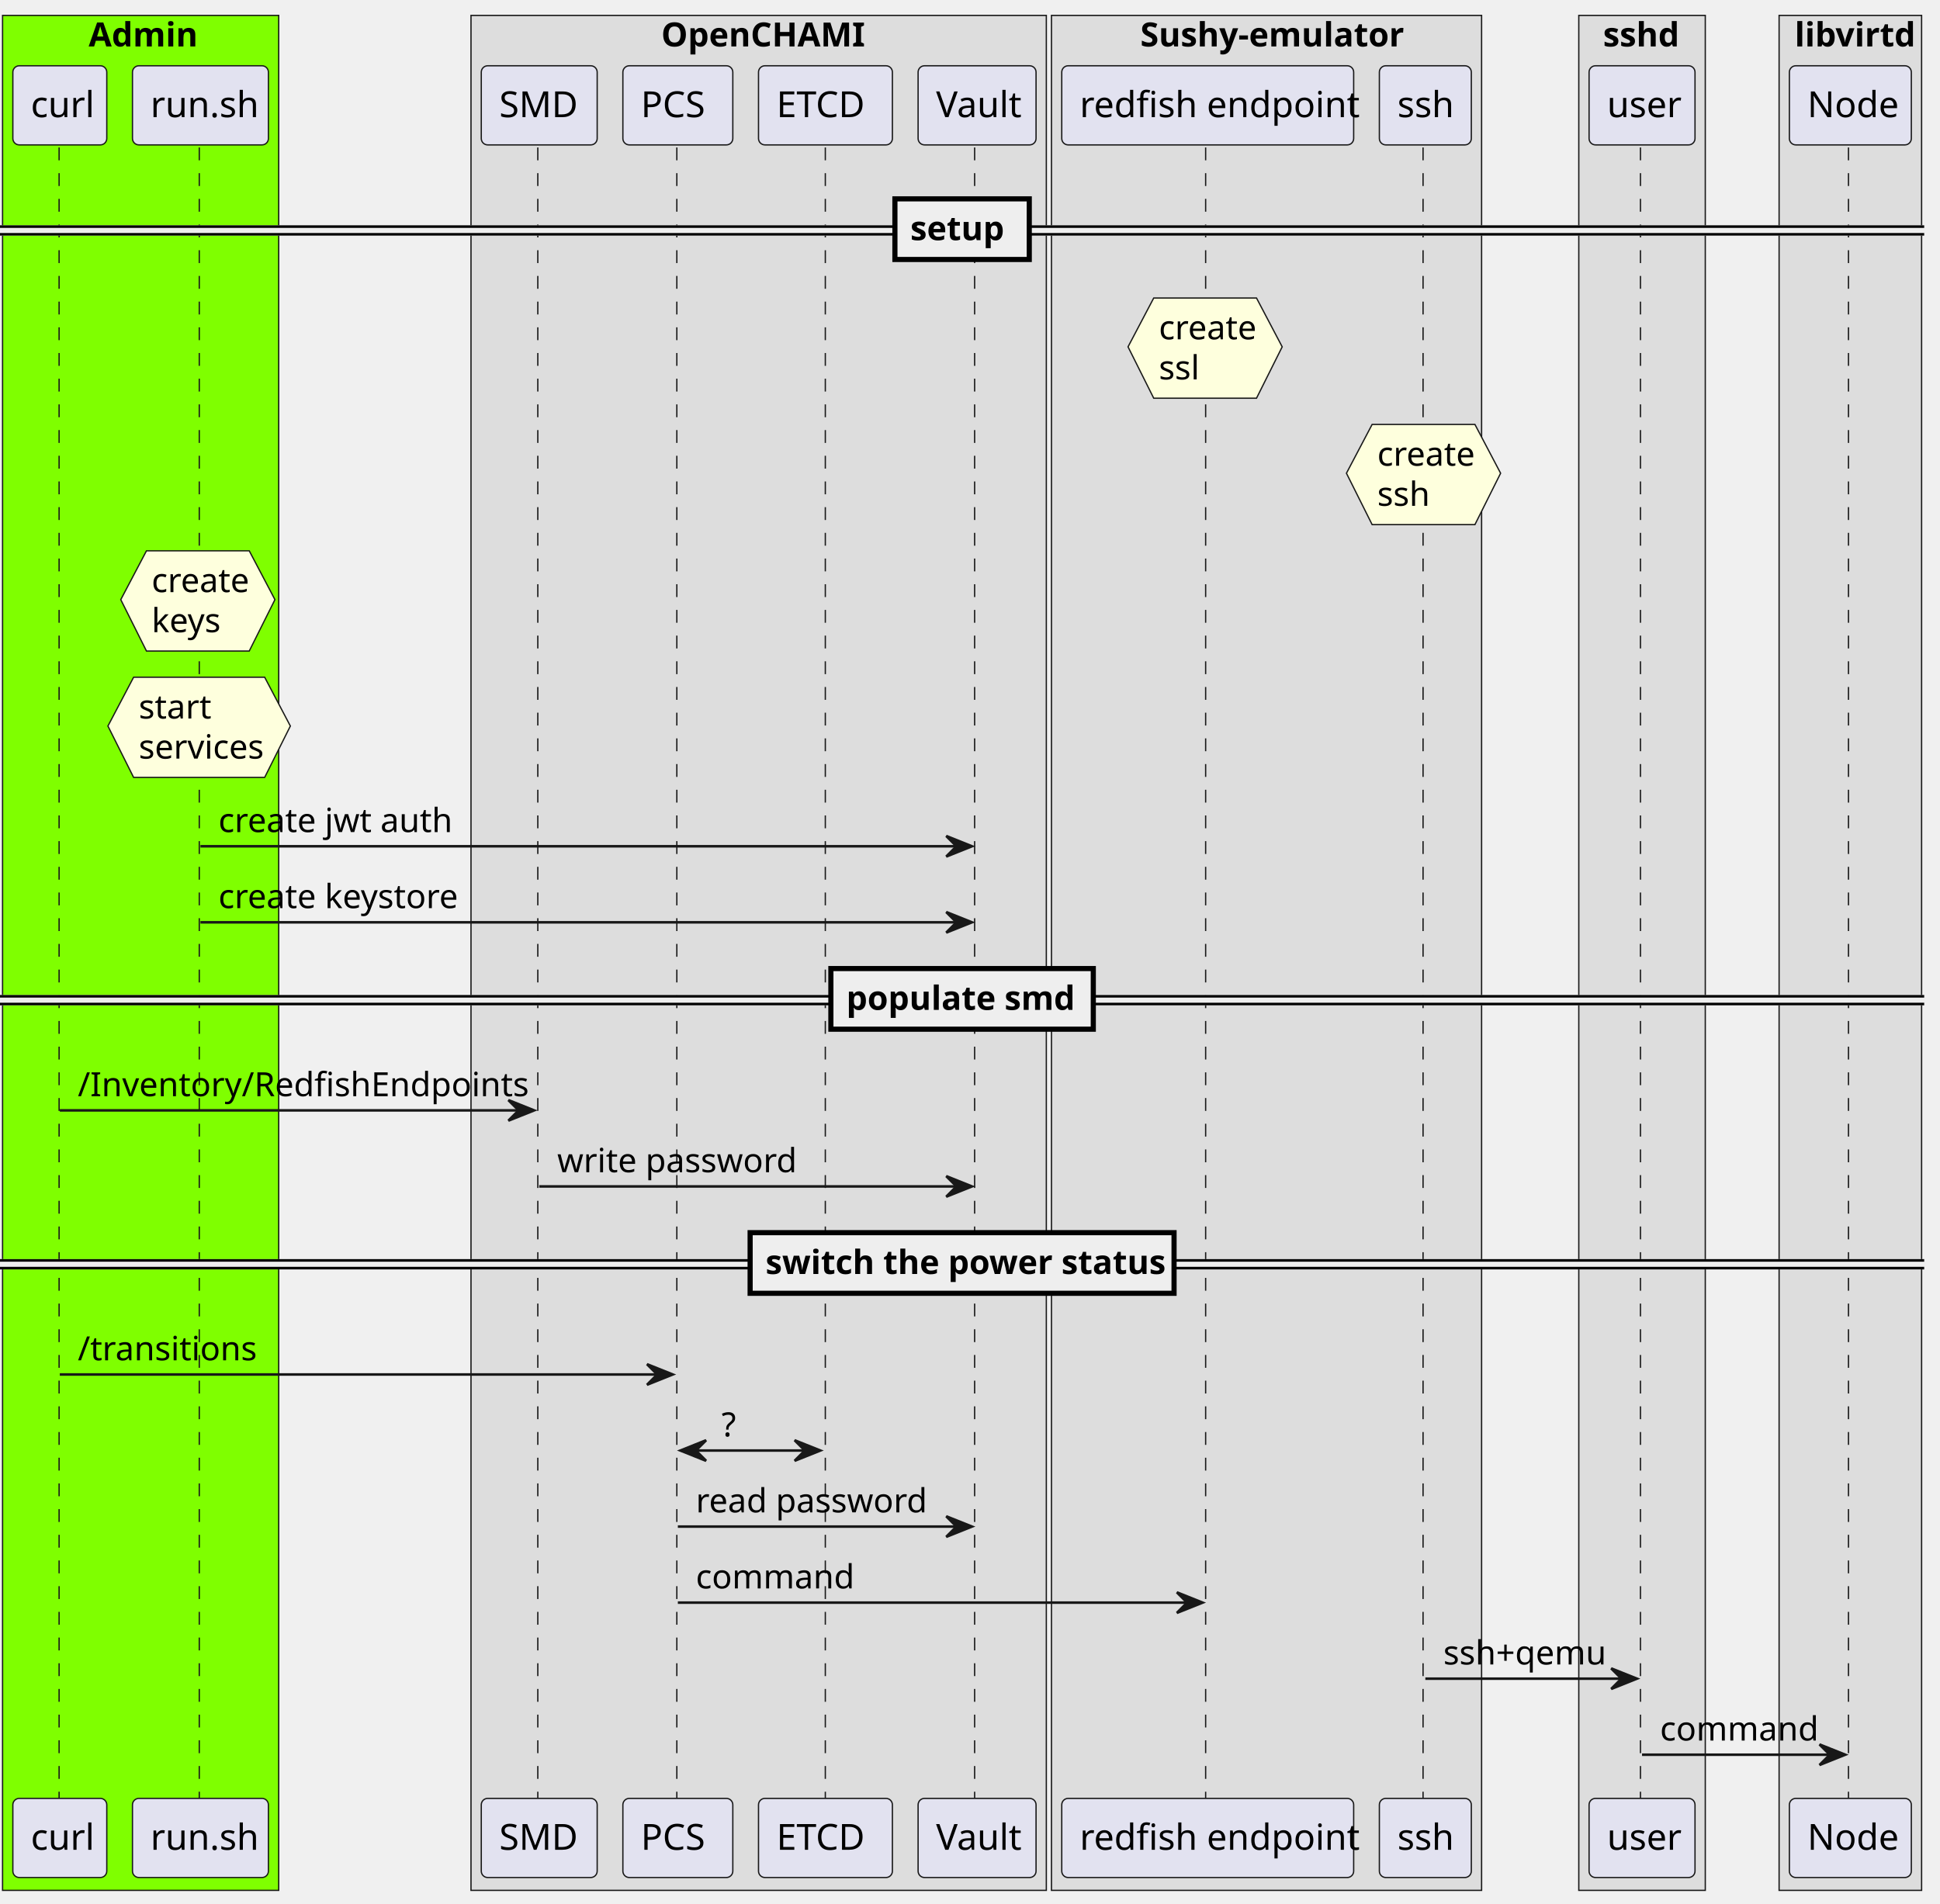
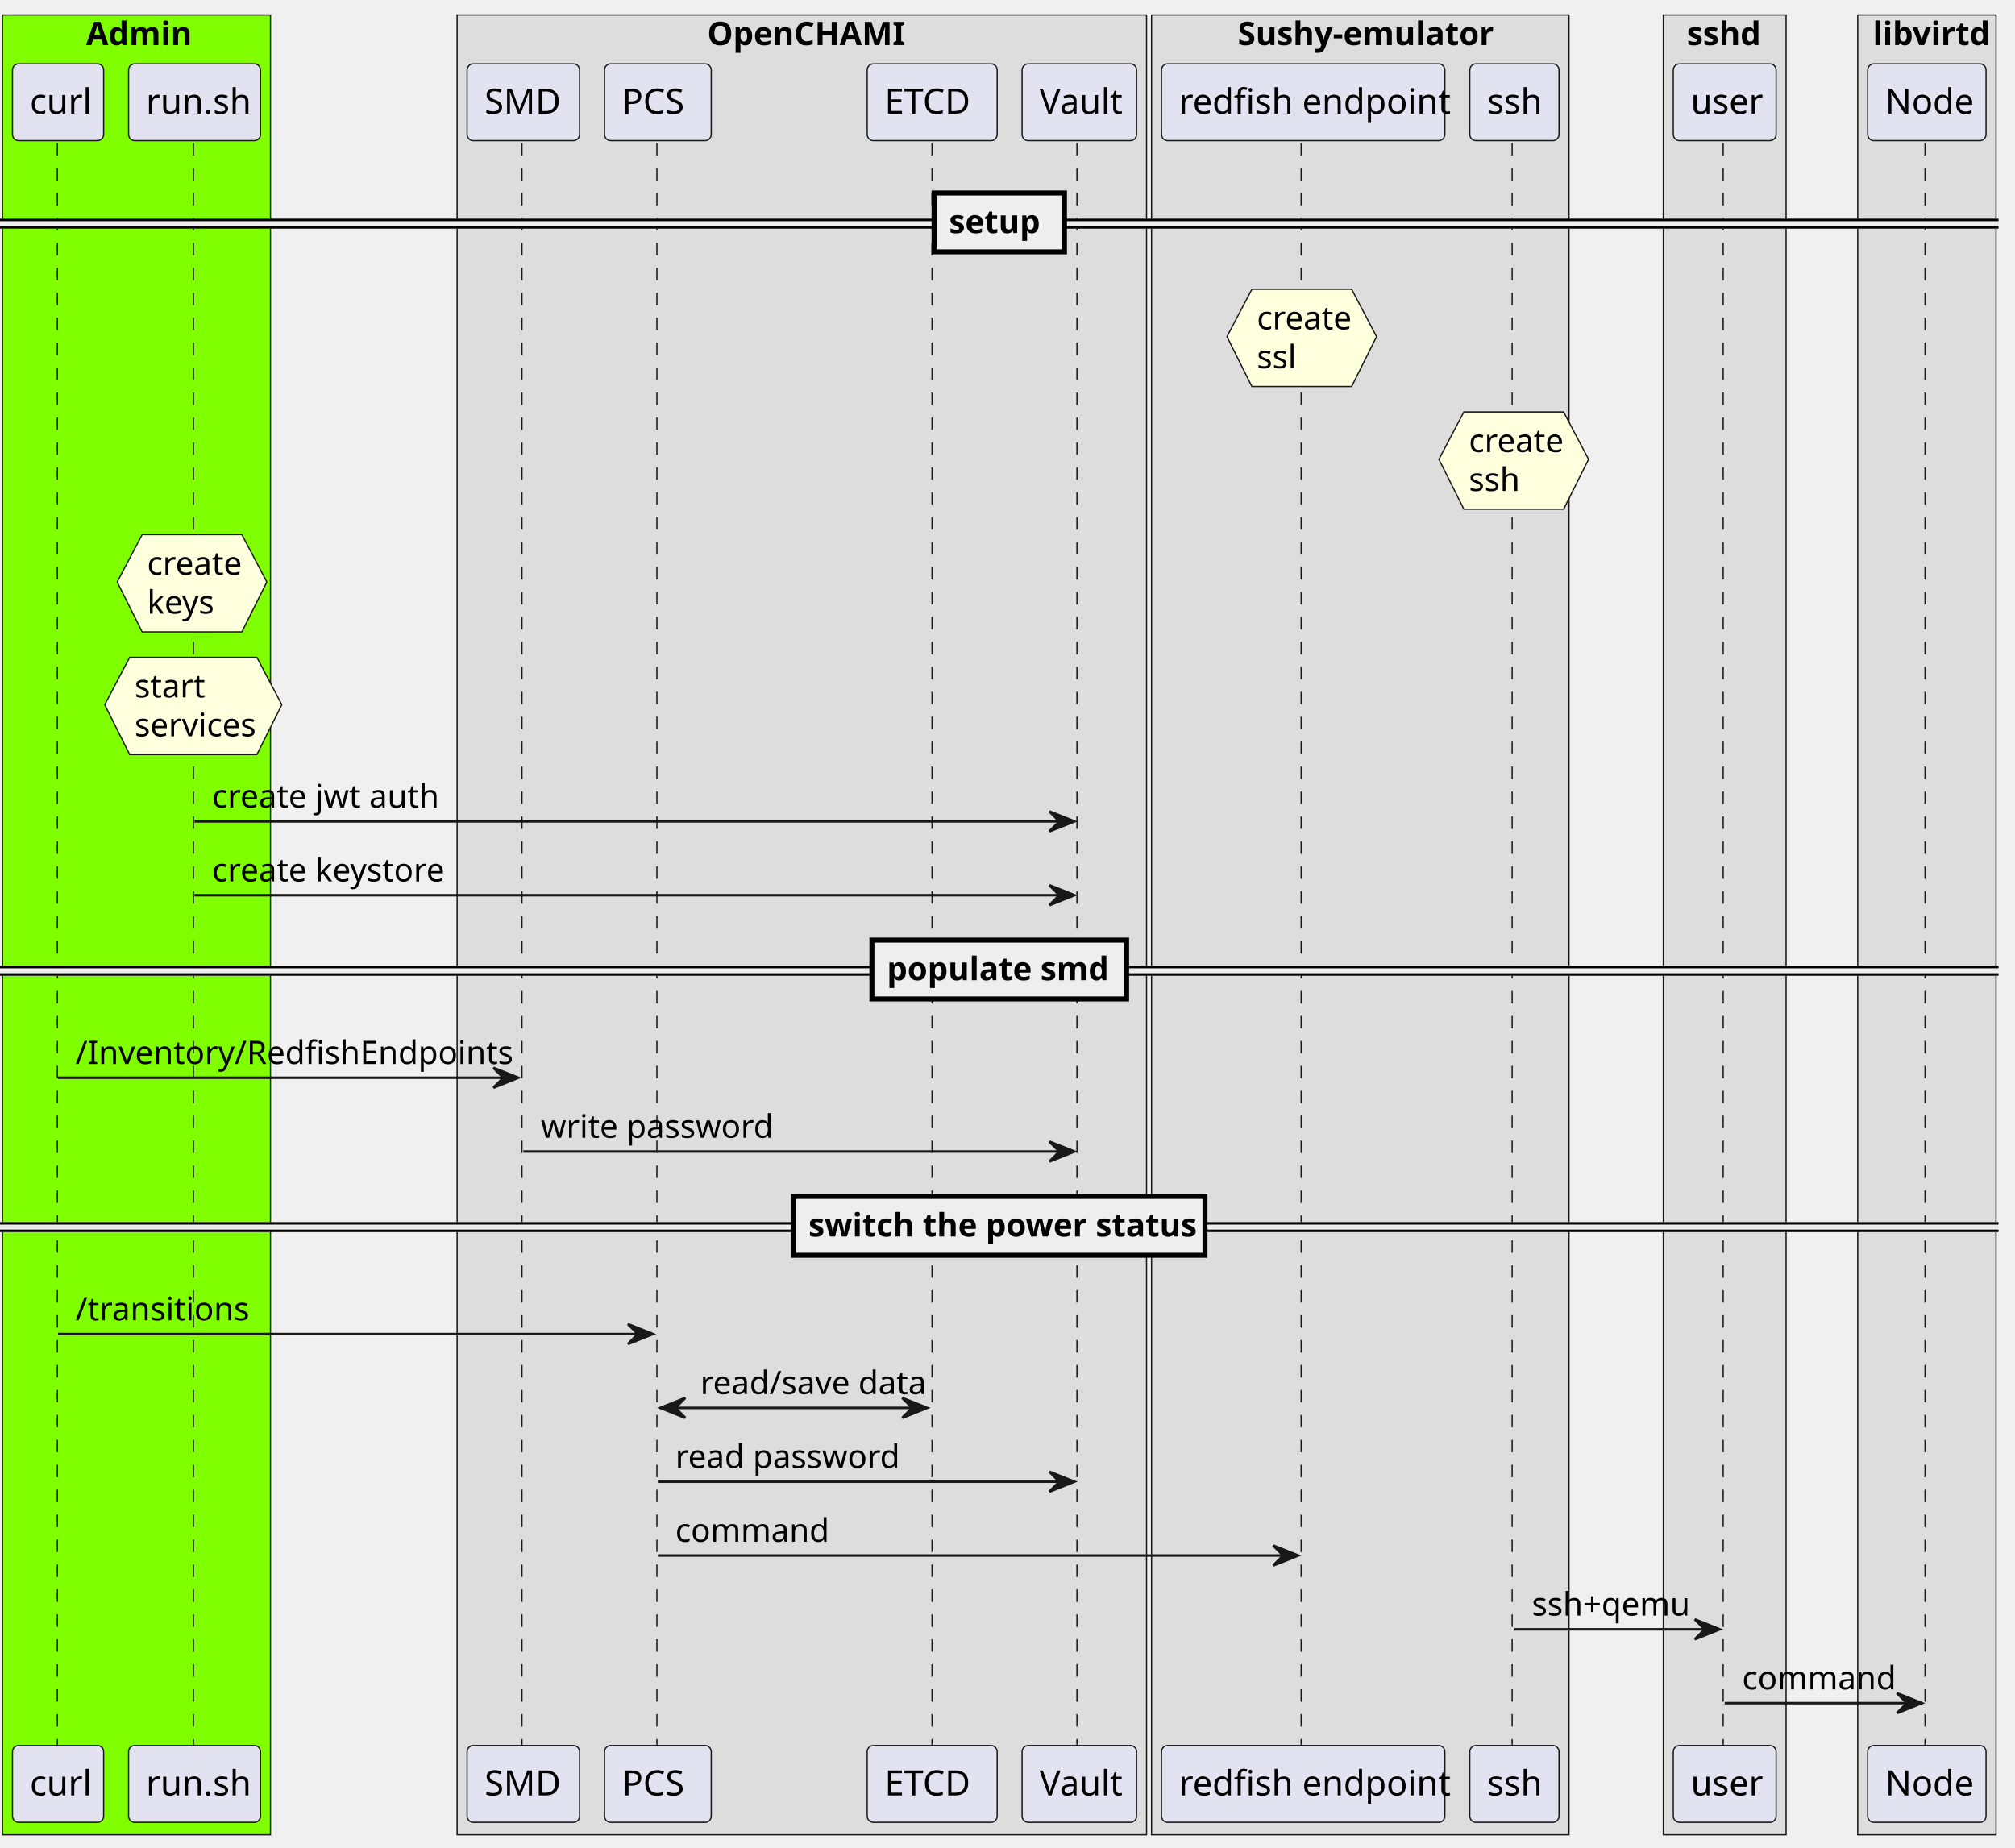
- <svg xmlns="http://www.w3.org/2000/svg" contentStyleType="text/css" data-diagram-type="SEQUENCE" height="741px" preserveAspectRatio="none" style="width:755px;height:741px;background:#FFFFFF;" version="1.1" viewBox="0 0 755 741" width="755px" zoomAndPan="magnify">
+ <svg xmlns="http://www.w3.org/2000/svg" contentStyleType="text/css" data-diagram-type="SEQUENCE" height="741px" preserveAspectRatio="none" style="width:808px;height:741px;background:#FFFFFF;" version="1.1" viewBox="0 0 808 741" width="808px" zoomAndPan="magnify">
  <defs />
  <g>
    <rect fill="#7FFF00" height="729.8" style="stroke:#181818;stroke-width:0.5;" width="107.46" x="1" y="6" />
    <text fill="#000000" font-family="sans-serif" font-size="13" font-weight="bold" lengthAdjust="spacing" textLength="40.443" x="34.508" y="18.077">Admin</text>
-     <rect fill="#DDDDDD" height="729.8" style="stroke:#181818;stroke-width:0.5;" width="223.905" x="183.301" y="6" />
-     <text fill="#000000" font-family="sans-serif" font-size="13" font-weight="bold" lengthAdjust="spacing" textLength="75.829" x="257.339" y="18.077">OpenCHAMI</text>
-     <rect fill="#DDDDDD" height="729.8" style="stroke:#181818;stroke-width:0.5;" width="167.393" x="409.207" y="6" />
-     <text fill="#000000" font-family="sans-serif" font-size="13" font-weight="bold" lengthAdjust="spacing" textLength="98.241" x="443.783" y="18.077">Sushy-emulator</text>
-     <rect fill="#DDDDDD" height="729.8" style="stroke:#181818;stroke-width:0.5;" width="49.23" x="614.426" y="6" />
-     <text fill="#000000" font-family="sans-serif" font-size="13" font-weight="bold" lengthAdjust="spacing" textLength="30.342" x="623.87" y="18.077">sshd</text>
-     <rect fill="#DDDDDD" height="729.8" style="stroke:#181818;stroke-width:0.5;" width="55.46" x="692.381" y="6" />
-     <text fill="#000000" font-family="sans-serif" font-size="13" font-weight="bold" lengthAdjust="spacing" textLength="43.342" x="698.44" y="18.077">libvirtd</text>
+     <rect fill="#DDDDDD" height="729.8" style="stroke:#181818;stroke-width:0.5;" width="276.455" x="183.301" y="6" />
+     <text fill="#000000" font-family="sans-serif" font-size="13" font-weight="bold" lengthAdjust="spacing" textLength="75.829" x="283.614" y="18.077">OpenCHAMI</text>
+     <rect fill="#DDDDDD" height="729.8" style="stroke:#181818;stroke-width:0.5;" width="167.393" x="461.756" y="6" />
+     <text fill="#000000" font-family="sans-serif" font-size="13" font-weight="bold" lengthAdjust="spacing" textLength="98.241" x="496.332" y="18.077">Sushy-emulator</text>
+     <rect fill="#DDDDDD" height="729.8" style="stroke:#181818;stroke-width:0.5;" width="49.23" x="666.976" y="6" />
+     <text fill="#000000" font-family="sans-serif" font-size="13" font-weight="bold" lengthAdjust="spacing" textLength="30.342" x="676.419" y="18.077">sshd</text>
+     <rect fill="#DDDDDD" height="729.8" style="stroke:#181818;stroke-width:0.5;" width="55.46" x="744.931" y="6" />
+     <text fill="#000000" font-family="sans-serif" font-size="13" font-weight="bold" lengthAdjust="spacing" textLength="43.342" x="750.99" y="18.077">libvirtd</text>
    <g>
      <rect fill="#FFFFFF" fill-opacity="0" height="643.6" width="8" x="19.277" y="57.4" />
      <line style="stroke:#181818;stroke-width:0.5;stroke-dasharray:5.0,5.0;" x1="23" x2="23" y1="57.4" y2="701" />
    </g>
    <g>
      <rect fill="#FFFFFF" fill-opacity="0" height="643.6" width="8" x="74.007" y="57.4" />
      <line style="stroke:#181818;stroke-width:0.5;stroke-dasharray:5.0,5.0;" x1="77.554" x2="77.554" y1="57.4" y2="701" />
    </g>
    <g>
      <rect fill="#FFFFFF" fill-opacity="0" height="643.6" width="8" x="205.855" y="57.4" />
      <line style="stroke:#181818;stroke-width:0.5;stroke-dasharray:5.0,5.0;" x1="209.301" x2="209.301" y1="57.4" y2="701" />
    </g>
    <g>
      <rect fill="#FFFFFF" fill-opacity="0" height="643.6" width="8" x="259.801" y="57.4" />
      <line style="stroke:#181818;stroke-width:0.5;stroke-dasharray:5.0,5.0;" x1="263.409" x2="263.409" y1="57.4" y2="701" />
    </g>
    <g>
-       <rect fill="#FFFFFF" fill-opacity="0" height="643.6" width="8" x="317.247" y="57.4" />
-       <line style="stroke:#181818;stroke-width:0.5;stroke-dasharray:5.0,5.0;" x1="321.193" x2="321.193" y1="57.4" y2="701" />
-     </g>
-     <g>
-       <rect fill="#FFFFFF" fill-opacity="0" height="643.6" width="8" x="376.254" y="57.4" />
-       <line style="stroke:#181818;stroke-width:0.5;stroke-dasharray:5.0,5.0;" x1="379.301" x2="379.301" y1="57.4" y2="701" />
-     </g>
-     <g>
-       <rect fill="#FFFFFF" fill-opacity="0" height="643.6" width="8" x="466.011" y="57.4" />
-       <line style="stroke:#181818;stroke-width:0.5;stroke-dasharray:5.0,5.0;" x1="469.207" x2="469.207" y1="57.4" y2="701" />
-     </g>
-     <g>
-       <rect fill="#FFFFFF" fill-opacity="0" height="643.6" width="8" x="550.708" y="57.4" />
-       <line style="stroke:#181818;stroke-width:0.5;stroke-dasharray:5.0,5.0;" x1="553.816" x2="553.816" y1="57.4" y2="701" />
-     </g>
-     <g>
-       <rect fill="#FFFFFF" fill-opacity="0" height="643.6" width="8" x="635.041" y="57.4" />
-       <line style="stroke:#181818;stroke-width:0.5;stroke-dasharray:5.0,5.0;" x1="638.426" x2="638.426" y1="57.4" y2="701" />
-     </g>
-     <g>
-       <rect fill="#FFFFFF" fill-opacity="0" height="643.6" width="8" x="716.111" y="57.4" />
-       <line style="stroke:#181818;stroke-width:0.5;stroke-dasharray:5.0,5.0;" x1="719.381" x2="719.381" y1="57.4" y2="701" />
+       <rect fill="#FFFFFF" fill-opacity="0" height="643.6" width="8" x="369.796" y="57.4" />
+       <line style="stroke:#181818;stroke-width:0.5;stroke-dasharray:5.0,5.0;" x1="373.742" x2="373.742" y1="57.4" y2="701" />
+     </g>
+     <g>
+       <rect fill="#FFFFFF" fill-opacity="0" height="643.6" width="8" x="428.803" y="57.4" />
+       <line style="stroke:#181818;stroke-width:0.5;stroke-dasharray:5.0,5.0;" x1="431.85" x2="431.85" y1="57.4" y2="701" />
+     </g>
+     <g>
+       <rect fill="#FFFFFF" fill-opacity="0" height="643.6" width="8" x="518.561" y="57.4" />
+       <line style="stroke:#181818;stroke-width:0.5;stroke-dasharray:5.0,5.0;" x1="521.756" x2="521.756" y1="57.4" y2="701" />
+     </g>
+     <g>
+       <rect fill="#FFFFFF" fill-opacity="0" height="643.6" width="8" x="603.257" y="57.4" />
+       <line style="stroke:#181818;stroke-width:0.5;stroke-dasharray:5.0,5.0;" x1="606.365" x2="606.365" y1="57.4" y2="701" />
+     </g>
+     <g>
+       <rect fill="#FFFFFF" fill-opacity="0" height="643.6" width="8" x="687.591" y="57.4" />
+       <line style="stroke:#181818;stroke-width:0.5;stroke-dasharray:5.0,5.0;" x1="690.976" x2="690.976" y1="57.4" y2="701" />
+     </g>
+     <g>
+       <rect fill="#FFFFFF" fill-opacity="0" height="643.6" width="8" x="768.661" y="57.4" />
+       <line style="stroke:#181818;stroke-width:0.5;stroke-dasharray:5.0,5.0;" x1="771.931" x2="771.931" y1="57.4" y2="701" />
    </g>
    <g>
      <rect fill="#E2E2F0" height="30.8" rx="2.5" ry="2.5" style="stroke:#181818;stroke-width:0.5;" width="36.554" x="5" y="25.6" />
      <text fill="#000000" font-family="sans-serif" font-size="14" lengthAdjust="spacing" textLength="22.554" x="12" y="45.606">curl</text>
    </g>
    <g>
      <rect fill="#E2E2F0" height="30.8" rx="2.5" ry="2.5" style="stroke:#181818;stroke-width:0.5;" width="36.554" x="5" y="700" />
      <text fill="#000000" font-family="sans-serif" font-size="14" lengthAdjust="spacing" textLength="22.554" x="12" y="720.006">curl</text>
    </g>
    <g>
      <rect fill="#E2E2F0" height="30.8" rx="2.5" ry="2.5" style="stroke:#181818;stroke-width:0.5;" width="52.906" x="51.554" y="25.6" />
      <text fill="#000000" font-family="sans-serif" font-size="14" lengthAdjust="spacing" textLength="38.906" x="58.554" y="45.606">run.sh</text>
    </g>
    <g>
      <rect fill="#E2E2F0" height="30.8" rx="2.5" ry="2.5" style="stroke:#181818;stroke-width:0.5;" width="52.906" x="51.554" y="700" />
      <text fill="#000000" font-family="sans-serif" font-size="14" lengthAdjust="spacing" textLength="38.906" x="58.554" y="720.006">run.sh</text>
    </g>
    <g>
      <rect fill="#E2E2F0" height="30.8" rx="2.5" ry="2.5" style="stroke:#181818;stroke-width:0.5;" width="45.108" x="187.301" y="25.6" />
      <text fill="#000000" font-family="sans-serif" font-size="14" lengthAdjust="spacing" textLength="31.108" x="194.301" y="45.606">SMD</text>
    </g>
    <g>
      <rect fill="#E2E2F0" height="30.8" rx="2.5" ry="2.5" style="stroke:#181818;stroke-width:0.5;" width="45.108" x="187.301" y="700" />
      <text fill="#000000" font-family="sans-serif" font-size="14" lengthAdjust="spacing" textLength="31.108" x="194.301" y="720.006">SMD</text>
    </g>
    <g>
      <rect fill="#E2E2F0" height="30.8" rx="2.5" ry="2.5" style="stroke:#181818;stroke-width:0.5;" width="42.784" x="242.409" y="25.6" />
      <text fill="#000000" font-family="sans-serif" font-size="14" lengthAdjust="spacing" textLength="28.784" x="249.409" y="45.606">PCS</text>
    </g>
    <g>
      <rect fill="#E2E2F0" height="30.8" rx="2.5" ry="2.5" style="stroke:#181818;stroke-width:0.5;" width="42.784" x="242.409" y="700" />
      <text fill="#000000" font-family="sans-serif" font-size="14" lengthAdjust="spacing" textLength="28.784" x="249.409" y="720.006">PCS</text>
    </g>
    <g>
-       <rect fill="#E2E2F0" height="30.8" rx="2.5" ry="2.5" style="stroke:#181818;stroke-width:0.5;" width="52.108" x="295.193" y="25.6" />
-       <text fill="#000000" font-family="sans-serif" font-size="14" lengthAdjust="spacing" textLength="38.108" x="302.193" y="45.606">ETCD</text>
-     </g>
-     <g>
-       <rect fill="#E2E2F0" height="30.8" rx="2.5" ry="2.5" style="stroke:#181818;stroke-width:0.5;" width="52.108" x="295.193" y="700" />
-       <text fill="#000000" font-family="sans-serif" font-size="14" lengthAdjust="spacing" textLength="38.108" x="302.193" y="720.006">ETCD</text>
-     </g>
-     <g>
-       <rect fill="#E2E2F0" height="30.8" rx="2.5" ry="2.5" style="stroke:#181818;stroke-width:0.5;" width="45.906" x="357.301" y="25.6" />
-       <text fill="#000000" font-family="sans-serif" font-size="14" lengthAdjust="spacing" textLength="31.906" x="364.301" y="45.606">Vault</text>
-     </g>
-     <g>
-       <rect fill="#E2E2F0" height="30.8" rx="2.5" ry="2.5" style="stroke:#181818;stroke-width:0.5;" width="45.906" x="357.301" y="700" />
-       <text fill="#000000" font-family="sans-serif" font-size="14" lengthAdjust="spacing" textLength="31.906" x="364.301" y="720.006">Vault</text>
-     </g>
-     <g>
-       <rect fill="#E2E2F0" height="30.8" rx="2.5" ry="2.5" style="stroke:#181818;stroke-width:0.5;" width="113.61" x="413.207" y="25.6" />
-       <text fill="#000000" font-family="sans-serif" font-size="14" lengthAdjust="spacing" textLength="99.61" x="420.207" y="45.606">redfish endpoint</text>
-     </g>
-     <g>
-       <rect fill="#E2E2F0" height="30.8" rx="2.5" ry="2.5" style="stroke:#181818;stroke-width:0.5;" width="113.61" x="413.207" y="700" />
-       <text fill="#000000" font-family="sans-serif" font-size="14" lengthAdjust="spacing" textLength="99.61" x="420.207" y="720.006">redfish endpoint</text>
-     </g>
-     <g>
-       <rect fill="#E2E2F0" height="30.8" rx="2.5" ry="2.5" style="stroke:#181818;stroke-width:0.5;" width="35.784" x="536.816" y="25.6" />
-       <text fill="#000000" font-family="sans-serif" font-size="14" lengthAdjust="spacing" textLength="21.784" x="543.816" y="45.606">ssh</text>
-     </g>
-     <g>
-       <rect fill="#E2E2F0" height="30.8" rx="2.5" ry="2.5" style="stroke:#181818;stroke-width:0.5;" width="35.784" x="536.816" y="700" />
-       <text fill="#000000" font-family="sans-serif" font-size="14" lengthAdjust="spacing" textLength="21.784" x="543.816" y="720.006">ssh</text>
-     </g>
-     <g>
-       <rect fill="#E2E2F0" height="30.8" rx="2.5" ry="2.5" style="stroke:#181818;stroke-width:0.5;" width="41.23" x="618.426" y="25.6" />
-       <text fill="#000000" font-family="sans-serif" font-size="14" lengthAdjust="spacing" textLength="27.23" x="625.426" y="45.606">user</text>
-     </g>
-     <g>
-       <rect fill="#E2E2F0" height="30.8" rx="2.5" ry="2.5" style="stroke:#181818;stroke-width:0.5;" width="41.23" x="618.426" y="700" />
-       <text fill="#000000" font-family="sans-serif" font-size="14" lengthAdjust="spacing" textLength="27.23" x="625.426" y="720.006">user</text>
-     </g>
-     <g>
-       <rect fill="#E2E2F0" height="30.8" rx="2.5" ry="2.5" style="stroke:#181818;stroke-width:0.5;" width="47.46" x="696.381" y="25.6" />
-       <text fill="#000000" font-family="sans-serif" font-size="14" lengthAdjust="spacing" textLength="33.46" x="703.381" y="45.606">Node</text>
-     </g>
-     <g>
-       <rect fill="#E2E2F0" height="30.8" rx="2.5" ry="2.5" style="stroke:#181818;stroke-width:0.5;" width="47.46" x="696.381" y="700" />
-       <text fill="#000000" font-family="sans-serif" font-size="14" lengthAdjust="spacing" textLength="33.46" x="703.381" y="720.006">Node</text>
-     </g>
-     <rect fill="#EEEEEE" height="3" style="stroke:#EEEEEE;stroke-width:1;" width="748.841" x="0" y="88.2" />
-     <line style="stroke:#000000;stroke-width:1;" x1="0" x2="748.841" y1="88.2" y2="88.2" />
-     <line style="stroke:#000000;stroke-width:1;" x1="0" x2="748.841" y1="91.2" y2="91.2" />
-     <rect fill="#EEEEEE" height="23.6" style="stroke:#000000;stroke-width:2;" width="52.285" x="348.278" y="77.4" />
-     <text fill="#000000" font-family="sans-serif" font-size="13" font-weight="bold" lengthAdjust="spacing" textLength="34.671" x="354.278" y="93.477">setup</text>
-     <polygon fill="#FEFFDD" points="449,116,489,116,499,135,489,155,449,155,439,135,449,116" style="stroke:#181818;stroke-width:0.5;" />
-     <text fill="#000000" font-family="sans-serif" font-size="13" lengthAdjust="spacing" textLength="36.127" x="451" y="132.077">create</text>
-     <text fill="#000000" font-family="sans-serif" font-size="13" lengthAdjust="spacing" textLength="15.886" x="451" y="147.677">ssl</text>
-     <polygon fill="#FEFFDD" points="534,165.2,574,165.2,584,184.2,574,204.2,534,204.2,524,184.2,534,165.2" style="stroke:#181818;stroke-width:0.5;" />
-     <text fill="#000000" font-family="sans-serif" font-size="13" lengthAdjust="spacing" textLength="36.127" x="536" y="181.277">create</text>
-     <text fill="#000000" font-family="sans-serif" font-size="13" lengthAdjust="spacing" textLength="20.228" x="536" y="196.877">ssh</text>
+       <rect fill="#E2E2F0" height="30.8" rx="2.5" ry="2.5" style="stroke:#181818;stroke-width:0.5;" width="52.108" x="347.742" y="25.6" />
+       <text fill="#000000" font-family="sans-serif" font-size="14" lengthAdjust="spacing" textLength="38.108" x="354.742" y="45.606">ETCD</text>
+     </g>
+     <g>
+       <rect fill="#E2E2F0" height="30.8" rx="2.5" ry="2.5" style="stroke:#181818;stroke-width:0.5;" width="52.108" x="347.742" y="700" />
+       <text fill="#000000" font-family="sans-serif" font-size="14" lengthAdjust="spacing" textLength="38.108" x="354.742" y="720.006">ETCD</text>
+     </g>
+     <g>
+       <rect fill="#E2E2F0" height="30.8" rx="2.5" ry="2.5" style="stroke:#181818;stroke-width:0.5;" width="45.906" x="409.85" y="25.6" />
+       <text fill="#000000" font-family="sans-serif" font-size="14" lengthAdjust="spacing" textLength="31.906" x="416.85" y="45.606">Vault</text>
+     </g>
+     <g>
+       <rect fill="#E2E2F0" height="30.8" rx="2.5" ry="2.5" style="stroke:#181818;stroke-width:0.5;" width="45.906" x="409.85" y="700" />
+       <text fill="#000000" font-family="sans-serif" font-size="14" lengthAdjust="spacing" textLength="31.906" x="416.85" y="720.006">Vault</text>
+     </g>
+     <g>
+       <rect fill="#E2E2F0" height="30.8" rx="2.5" ry="2.5" style="stroke:#181818;stroke-width:0.5;" width="113.61" x="465.756" y="25.6" />
+       <text fill="#000000" font-family="sans-serif" font-size="14" lengthAdjust="spacing" textLength="99.61" x="472.756" y="45.606">redfish endpoint</text>
+     </g>
+     <g>
+       <rect fill="#E2E2F0" height="30.8" rx="2.5" ry="2.5" style="stroke:#181818;stroke-width:0.5;" width="113.61" x="465.756" y="700" />
+       <text fill="#000000" font-family="sans-serif" font-size="14" lengthAdjust="spacing" textLength="99.61" x="472.756" y="720.006">redfish endpoint</text>
+     </g>
+     <g>
+       <rect fill="#E2E2F0" height="30.8" rx="2.5" ry="2.5" style="stroke:#181818;stroke-width:0.5;" width="35.784" x="589.365" y="25.6" />
+       <text fill="#000000" font-family="sans-serif" font-size="14" lengthAdjust="spacing" textLength="21.784" x="596.365" y="45.606">ssh</text>
+     </g>
+     <g>
+       <rect fill="#E2E2F0" height="30.8" rx="2.5" ry="2.5" style="stroke:#181818;stroke-width:0.5;" width="35.784" x="589.365" y="700" />
+       <text fill="#000000" font-family="sans-serif" font-size="14" lengthAdjust="spacing" textLength="21.784" x="596.365" y="720.006">ssh</text>
+     </g>
+     <g>
+       <rect fill="#E2E2F0" height="30.8" rx="2.5" ry="2.5" style="stroke:#181818;stroke-width:0.5;" width="41.23" x="670.976" y="25.6" />
+       <text fill="#000000" font-family="sans-serif" font-size="14" lengthAdjust="spacing" textLength="27.23" x="677.976" y="45.606">user</text>
+     </g>
+     <g>
+       <rect fill="#E2E2F0" height="30.8" rx="2.5" ry="2.5" style="stroke:#181818;stroke-width:0.5;" width="41.23" x="670.976" y="700" />
+       <text fill="#000000" font-family="sans-serif" font-size="14" lengthAdjust="spacing" textLength="27.23" x="677.976" y="720.006">user</text>
+     </g>
+     <g>
+       <rect fill="#E2E2F0" height="30.8" rx="2.5" ry="2.5" style="stroke:#181818;stroke-width:0.5;" width="47.46" x="748.931" y="25.6" />
+       <text fill="#000000" font-family="sans-serif" font-size="14" lengthAdjust="spacing" textLength="33.46" x="755.931" y="45.606">Node</text>
+     </g>
+     <g>
+       <rect fill="#E2E2F0" height="30.8" rx="2.5" ry="2.5" style="stroke:#181818;stroke-width:0.5;" width="47.46" x="748.931" y="700" />
+       <text fill="#000000" font-family="sans-serif" font-size="14" lengthAdjust="spacing" textLength="33.46" x="755.931" y="720.006">Node</text>
+     </g>
+     <rect fill="#EEEEEE" height="3" style="stroke:#EEEEEE;stroke-width:1;" width="801.39" x="0" y="88.2" />
+     <line style="stroke:#000000;stroke-width:1;" x1="0" x2="801.39" y1="88.2" y2="88.2" />
+     <line style="stroke:#000000;stroke-width:1;" x1="0" x2="801.39" y1="91.2" y2="91.2" />
+     <rect fill="#EEEEEE" height="23.6" style="stroke:#000000;stroke-width:2;" width="52.285" x="374.553" y="77.4" />
+     <text fill="#000000" font-family="sans-serif" font-size="13" font-weight="bold" lengthAdjust="spacing" textLength="34.671" x="380.553" y="93.477">setup</text>
+     <polygon fill="#FEFFDD" points="502,116,542,116,552,135,542,155,502,155,492,135,502,116" style="stroke:#181818;stroke-width:0.5;" />
+     <text fill="#000000" font-family="sans-serif" font-size="13" lengthAdjust="spacing" textLength="36.127" x="504" y="132.077">create</text>
+     <text fill="#000000" font-family="sans-serif" font-size="13" lengthAdjust="spacing" textLength="15.886" x="504" y="147.677">ssl</text>
+     <polygon fill="#FEFFDD" points="587,165.2,627,165.2,637,184.2,627,204.2,587,204.2,577,184.2,587,165.2" style="stroke:#181818;stroke-width:0.5;" />
+     <text fill="#000000" font-family="sans-serif" font-size="13" lengthAdjust="spacing" textLength="36.127" x="589" y="181.277">create</text>
+     <text fill="#000000" font-family="sans-serif" font-size="13" lengthAdjust="spacing" textLength="20.228" x="589" y="196.877">ssh</text>
    <polygon fill="#FEFFDD" points="57,214.4,97,214.4,107,233.4,97,253.4,57,253.4,47,233.4,57,214.4" style="stroke:#181818;stroke-width:0.5;" />
    <text fill="#000000" font-family="sans-serif" font-size="13" lengthAdjust="spacing" textLength="36.127" x="59" y="230.477">create</text>
    <text fill="#000000" font-family="sans-serif" font-size="13" lengthAdjust="spacing" textLength="26.728" x="59" y="246.077">keys</text>
    <polygon fill="#FEFFDD" points="52,263.6,103,263.6,113,282.6,103,302.6,52,302.6,42,282.6,52,263.6" style="stroke:#181818;stroke-width:0.5;" />
    <text fill="#000000" font-family="sans-serif" font-size="13" lengthAdjust="spacing" textLength="25.285" x="54" y="279.677">start</text>
    <text fill="#000000" font-family="sans-serif" font-size="13" lengthAdjust="spacing" textLength="47.671" x="54" y="295.277">services</text>
    <g>
-       <polygon fill="#181818" points="368.254,325.4,378.254,329.4,368.254,333.4,372.254,329.4" style="stroke:#181818;stroke-width:1;" />
-       <line style="stroke:#181818;stroke-width:1;" x1="78.007" x2="374.254" y1="329.4" y2="329.4" />
+       <polygon fill="#181818" points="420.803,325.4,430.803,329.4,420.803,333.4,424.803,329.4" style="stroke:#181818;stroke-width:1;" />
+       <line style="stroke:#181818;stroke-width:1;" x1="78.007" x2="426.803" y1="329.4" y2="329.4" />
      <text fill="#000000" font-family="sans-serif" font-size="13" lengthAdjust="spacing" textLength="84.539" x="85.007" y="323.877">create jwt auth</text>
    </g>
    <g>
-       <polygon fill="#181818" points="368.254,355,378.254,359,368.254,363,372.254,359" style="stroke:#181818;stroke-width:1;" />
-       <line style="stroke:#181818;stroke-width:1;" x1="78.007" x2="374.254" y1="359" y2="359" />
+       <polygon fill="#181818" points="420.803,355,430.803,359,420.803,363,424.803,359" style="stroke:#181818;stroke-width:1;" />
+       <line style="stroke:#181818;stroke-width:1;" x1="78.007" x2="426.803" y1="359" y2="359" />
      <text fill="#000000" font-family="sans-serif" font-size="13" lengthAdjust="spacing" textLength="88.868" x="85.007" y="353.477">create keystore</text>
    </g>
-     <rect fill="#EEEEEE" height="3" style="stroke:#EEEEEE;stroke-width:1;" width="748.841" x="0" y="387.8" />
-     <line style="stroke:#000000;stroke-width:1;" x1="0" x2="748.841" y1="387.8" y2="387.8" />
-     <line style="stroke:#000000;stroke-width:1;" x1="0" x2="748.841" y1="390.8" y2="390.8" />
-     <rect fill="#EEEEEE" height="23.6" style="stroke:#000000;stroke-width:2;" width="102.127" x="323.357" y="377" />
-     <text fill="#000000" font-family="sans-serif" font-size="13" font-weight="bold" lengthAdjust="spacing" textLength="84.513" x="329.357" y="393.077">populate smd</text>
+     <rect fill="#EEEEEE" height="3" style="stroke:#EEEEEE;stroke-width:1;" width="801.39" x="0" y="387.8" />
+     <line style="stroke:#000000;stroke-width:1;" x1="0" x2="801.39" y1="387.8" y2="387.8" />
+     <line style="stroke:#000000;stroke-width:1;" x1="0" x2="801.39" y1="390.8" y2="390.8" />
+     <rect fill="#EEEEEE" height="23.6" style="stroke:#000000;stroke-width:2;" width="102.127" x="349.632" y="377" />
+     <text fill="#000000" font-family="sans-serif" font-size="13" font-weight="bold" lengthAdjust="spacing" textLength="84.513" x="355.632" y="393.077">populate smd</text>
    <g>
      <polygon fill="#181818" points="197.855,428.2,207.855,432.2,197.855,436.2,201.855,432.2" style="stroke:#181818;stroke-width:1;" />
      <line style="stroke:#181818;stroke-width:1;" x1="23.277" x2="203.855" y1="432.2" y2="432.2" />
      <text fill="#000000" font-family="sans-serif" font-size="13" lengthAdjust="spacing" textLength="162.578" x="30.277" y="426.677">/Inventory/RedfishEndpoints</text>
    </g>
    <g>
-       <polygon fill="#181818" points="368.254,457.8,378.254,461.8,368.254,465.8,372.254,461.8" style="stroke:#181818;stroke-width:1;" />
-       <line style="stroke:#181818;stroke-width:1;" x1="209.855" x2="374.254" y1="461.8" y2="461.8" />
+       <polygon fill="#181818" points="420.803,457.8,430.803,461.8,420.803,465.8,424.803,461.8" style="stroke:#181818;stroke-width:1;" />
+       <line style="stroke:#181818;stroke-width:1;" x1="209.855" x2="426.803" y1="461.8" y2="461.8" />
      <text fill="#000000" font-family="sans-serif" font-size="13" lengthAdjust="spacing" textLength="86.684" x="216.855" y="456.277">write password</text>
    </g>
-     <rect fill="#EEEEEE" height="3" style="stroke:#EEEEEE;stroke-width:1;" width="748.841" x="0" y="490.6" />
-     <line style="stroke:#000000;stroke-width:1;" x1="0" x2="748.841" y1="490.6" y2="490.6" />
-     <line style="stroke:#000000;stroke-width:1;" x1="0" x2="748.841" y1="493.6" y2="493.6" />
-     <rect fill="#EEEEEE" height="23.6" style="stroke:#000000;stroke-width:2;" width="164.982" x="291.93" y="479.8" />
-     <text fill="#000000" font-family="sans-serif" font-size="13" font-weight="bold" lengthAdjust="spacing" textLength="147.368" x="297.93" y="495.877">switch the power status</text>
+     <rect fill="#EEEEEE" height="3" style="stroke:#EEEEEE;stroke-width:1;" width="801.39" x="0" y="490.6" />
+     <line style="stroke:#000000;stroke-width:1;" x1="0" x2="801.39" y1="490.6" y2="490.6" />
+     <line style="stroke:#000000;stroke-width:1;" x1="0" x2="801.39" y1="493.6" y2="493.6" />
+     <rect fill="#EEEEEE" height="23.6" style="stroke:#000000;stroke-width:2;" width="164.982" x="318.204" y="479.8" />
+     <text fill="#000000" font-family="sans-serif" font-size="13" font-weight="bold" lengthAdjust="spacing" textLength="147.368" x="324.204" y="495.877">switch the power status</text>
    <g>
      <polygon fill="#181818" points="251.801,531,261.801,535,251.801,539,255.801,535" style="stroke:#181818;stroke-width:1;" />
      <line style="stroke:#181818;stroke-width:1;" x1="23.277" x2="257.801" y1="535" y2="535" />
      <text fill="#000000" font-family="sans-serif" font-size="13" lengthAdjust="spacing" textLength="62.855" x="30.277" y="529.477">/transitions</text>
    </g>
    <g>
      <polygon fill="#181818" points="274.801,560.6,264.801,564.6,274.801,568.6,270.801,564.6" style="stroke:#181818;stroke-width:1;" />
-       <polygon fill="#181818" points="309.247,560.6,319.247,564.6,309.247,568.6,313.247,564.6" style="stroke:#181818;stroke-width:1;" />
-       <line style="stroke:#181818;stroke-width:1;" x1="268.801" x2="315.247" y1="564.6" y2="564.6" />
-       <text fill="#000000" font-family="sans-serif" font-size="13" lengthAdjust="spacing" textLength="7.228" x="280.801" y="559.077">?</text>
-     </g>
-     <g>
-       <polygon fill="#181818" points="368.254,590.2,378.254,594.2,368.254,598.2,372.254,594.2" style="stroke:#181818;stroke-width:1;" />
-       <line style="stroke:#181818;stroke-width:1;" x1="263.801" x2="374.254" y1="594.2" y2="594.2" />
+       <polygon fill="#181818" points="361.796,560.6,371.796,564.6,361.796,568.6,365.796,564.6" style="stroke:#181818;stroke-width:1;" />
+       <line style="stroke:#181818;stroke-width:1;" x1="268.801" x2="367.796" y1="564.6" y2="564.6" />
+       <text fill="#000000" font-family="sans-serif" font-size="13" lengthAdjust="spacing" textLength="85.995" x="280.801" y="559.077">read/save data</text>
+     </g>
+     <g>
+       <polygon fill="#181818" points="420.803,590.2,430.803,594.2,420.803,598.2,424.803,594.2" style="stroke:#181818;stroke-width:1;" />
+       <line style="stroke:#181818;stroke-width:1;" x1="263.801" x2="426.803" y1="594.2" y2="594.2" />
      <text fill="#000000" font-family="sans-serif" font-size="13" lengthAdjust="spacing" textLength="85.254" x="270.801" y="588.677">read password</text>
    </g>
    <g>
-       <polygon fill="#181818" points="458.011,619.8,468.011,623.8,458.011,627.8,462.011,623.8" style="stroke:#181818;stroke-width:1;" />
-       <line style="stroke:#181818;stroke-width:1;" x1="263.801" x2="464.011" y1="623.8" y2="623.8" />
+       <polygon fill="#181818" points="510.561,619.8,520.561,623.8,510.561,627.8,514.561,623.8" style="stroke:#181818;stroke-width:1;" />
+       <line style="stroke:#181818;stroke-width:1;" x1="263.801" x2="516.561" y1="623.8" y2="623.8" />
      <text fill="#000000" font-family="sans-serif" font-size="13" lengthAdjust="spacing" textLength="57.07" x="270.801" y="618.277">command</text>
    </g>
    <g>
-       <polygon fill="#181818" points="627.041,649.4,637.041,653.4,627.041,657.4,631.041,653.4" style="stroke:#181818;stroke-width:1;" />
-       <line style="stroke:#181818;stroke-width:1;" x1="554.708" x2="633.041" y1="653.4" y2="653.4" />
-       <text fill="#000000" font-family="sans-serif" font-size="13" lengthAdjust="spacing" textLength="60.333" x="561.708" y="647.877">ssh+qemu</text>
-     </g>
-     <g>
-       <polygon fill="#181818" points="708.111,679,718.111,683,708.111,687,712.111,683" style="stroke:#181818;stroke-width:1;" />
-       <line style="stroke:#181818;stroke-width:1;" x1="639.041" x2="714.111" y1="683" y2="683" />
-       <text fill="#000000" font-family="sans-serif" font-size="13" lengthAdjust="spacing" textLength="57.07" x="646.041" y="677.477">command</text>
+       <polygon fill="#181818" points="679.591,649.4,689.591,653.4,679.591,657.4,683.591,653.4" style="stroke:#181818;stroke-width:1;" />
+       <line style="stroke:#181818;stroke-width:1;" x1="607.257" x2="685.591" y1="653.4" y2="653.4" />
+       <text fill="#000000" font-family="sans-serif" font-size="13" lengthAdjust="spacing" textLength="60.333" x="614.257" y="647.877">ssh+qemu</text>
+     </g>
+     <g>
+       <polygon fill="#181818" points="760.661,679,770.661,683,760.661,687,764.661,683" style="stroke:#181818;stroke-width:1;" />
+       <line style="stroke:#181818;stroke-width:1;" x1="691.591" x2="766.661" y1="683" y2="683" />
+       <text fill="#000000" font-family="sans-serif" font-size="13" lengthAdjust="spacing" textLength="57.07" x="698.591" y="677.477">command</text>
    </g>
  </g>
</svg>
